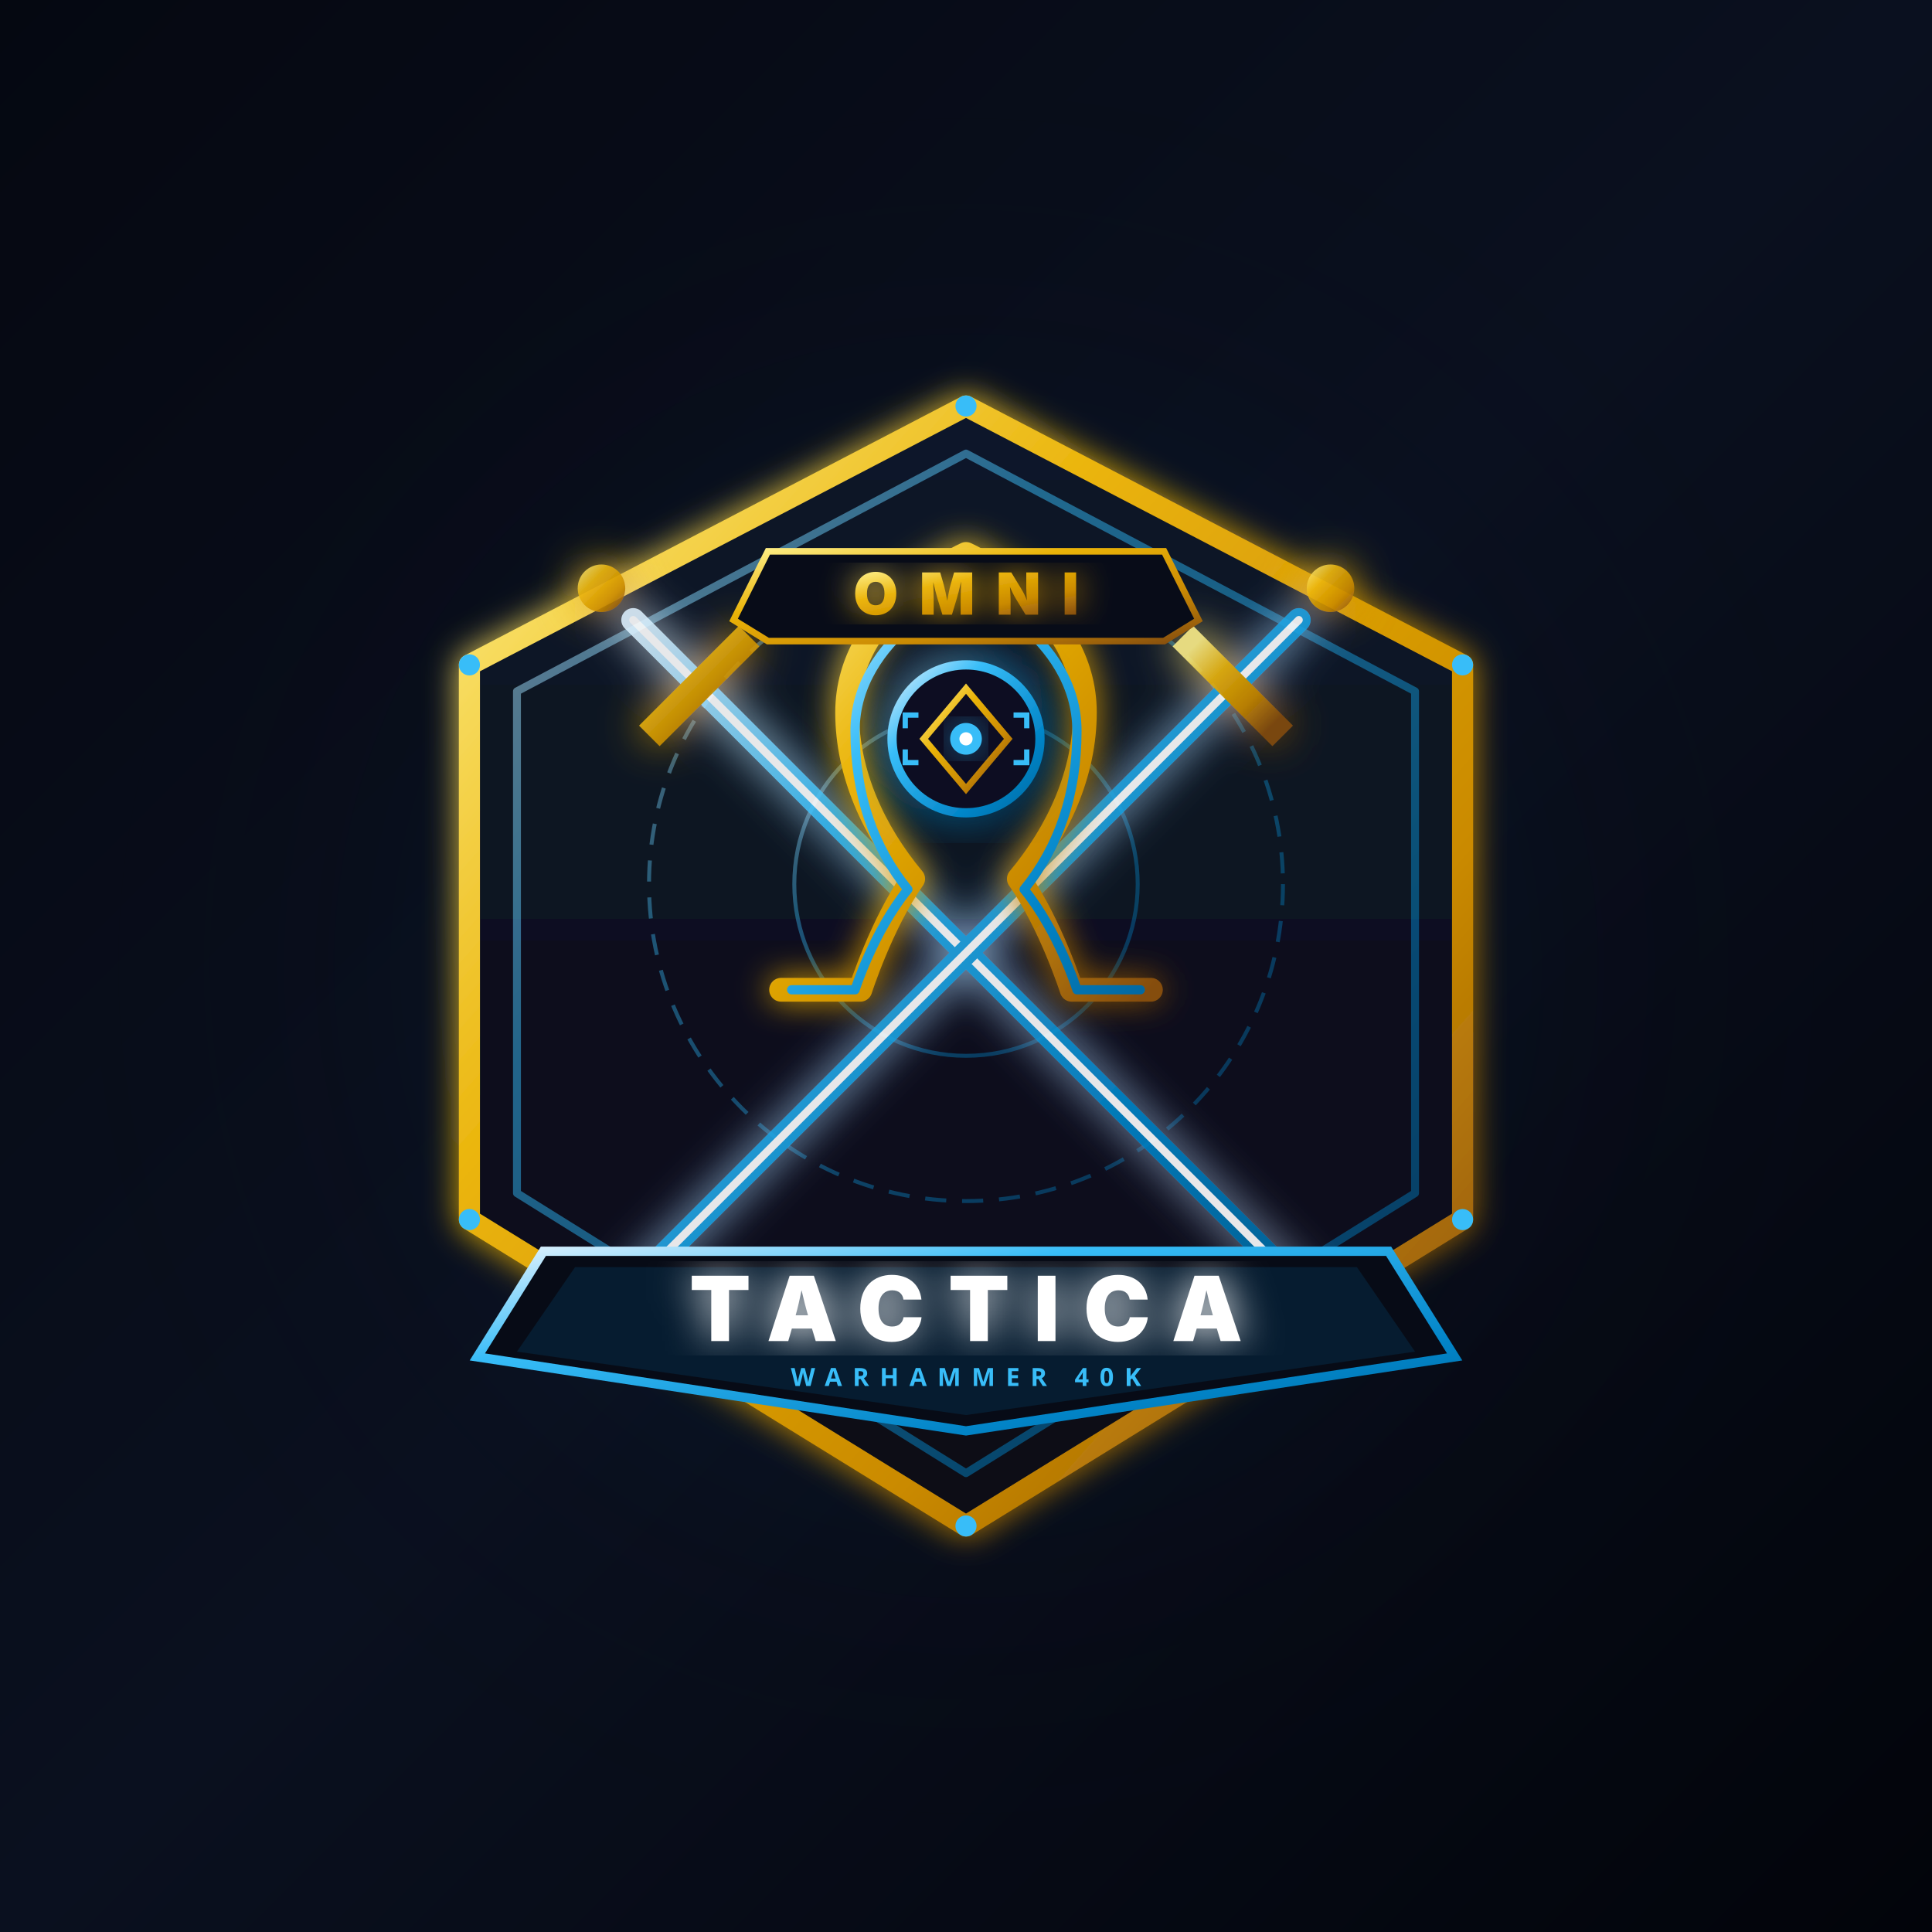
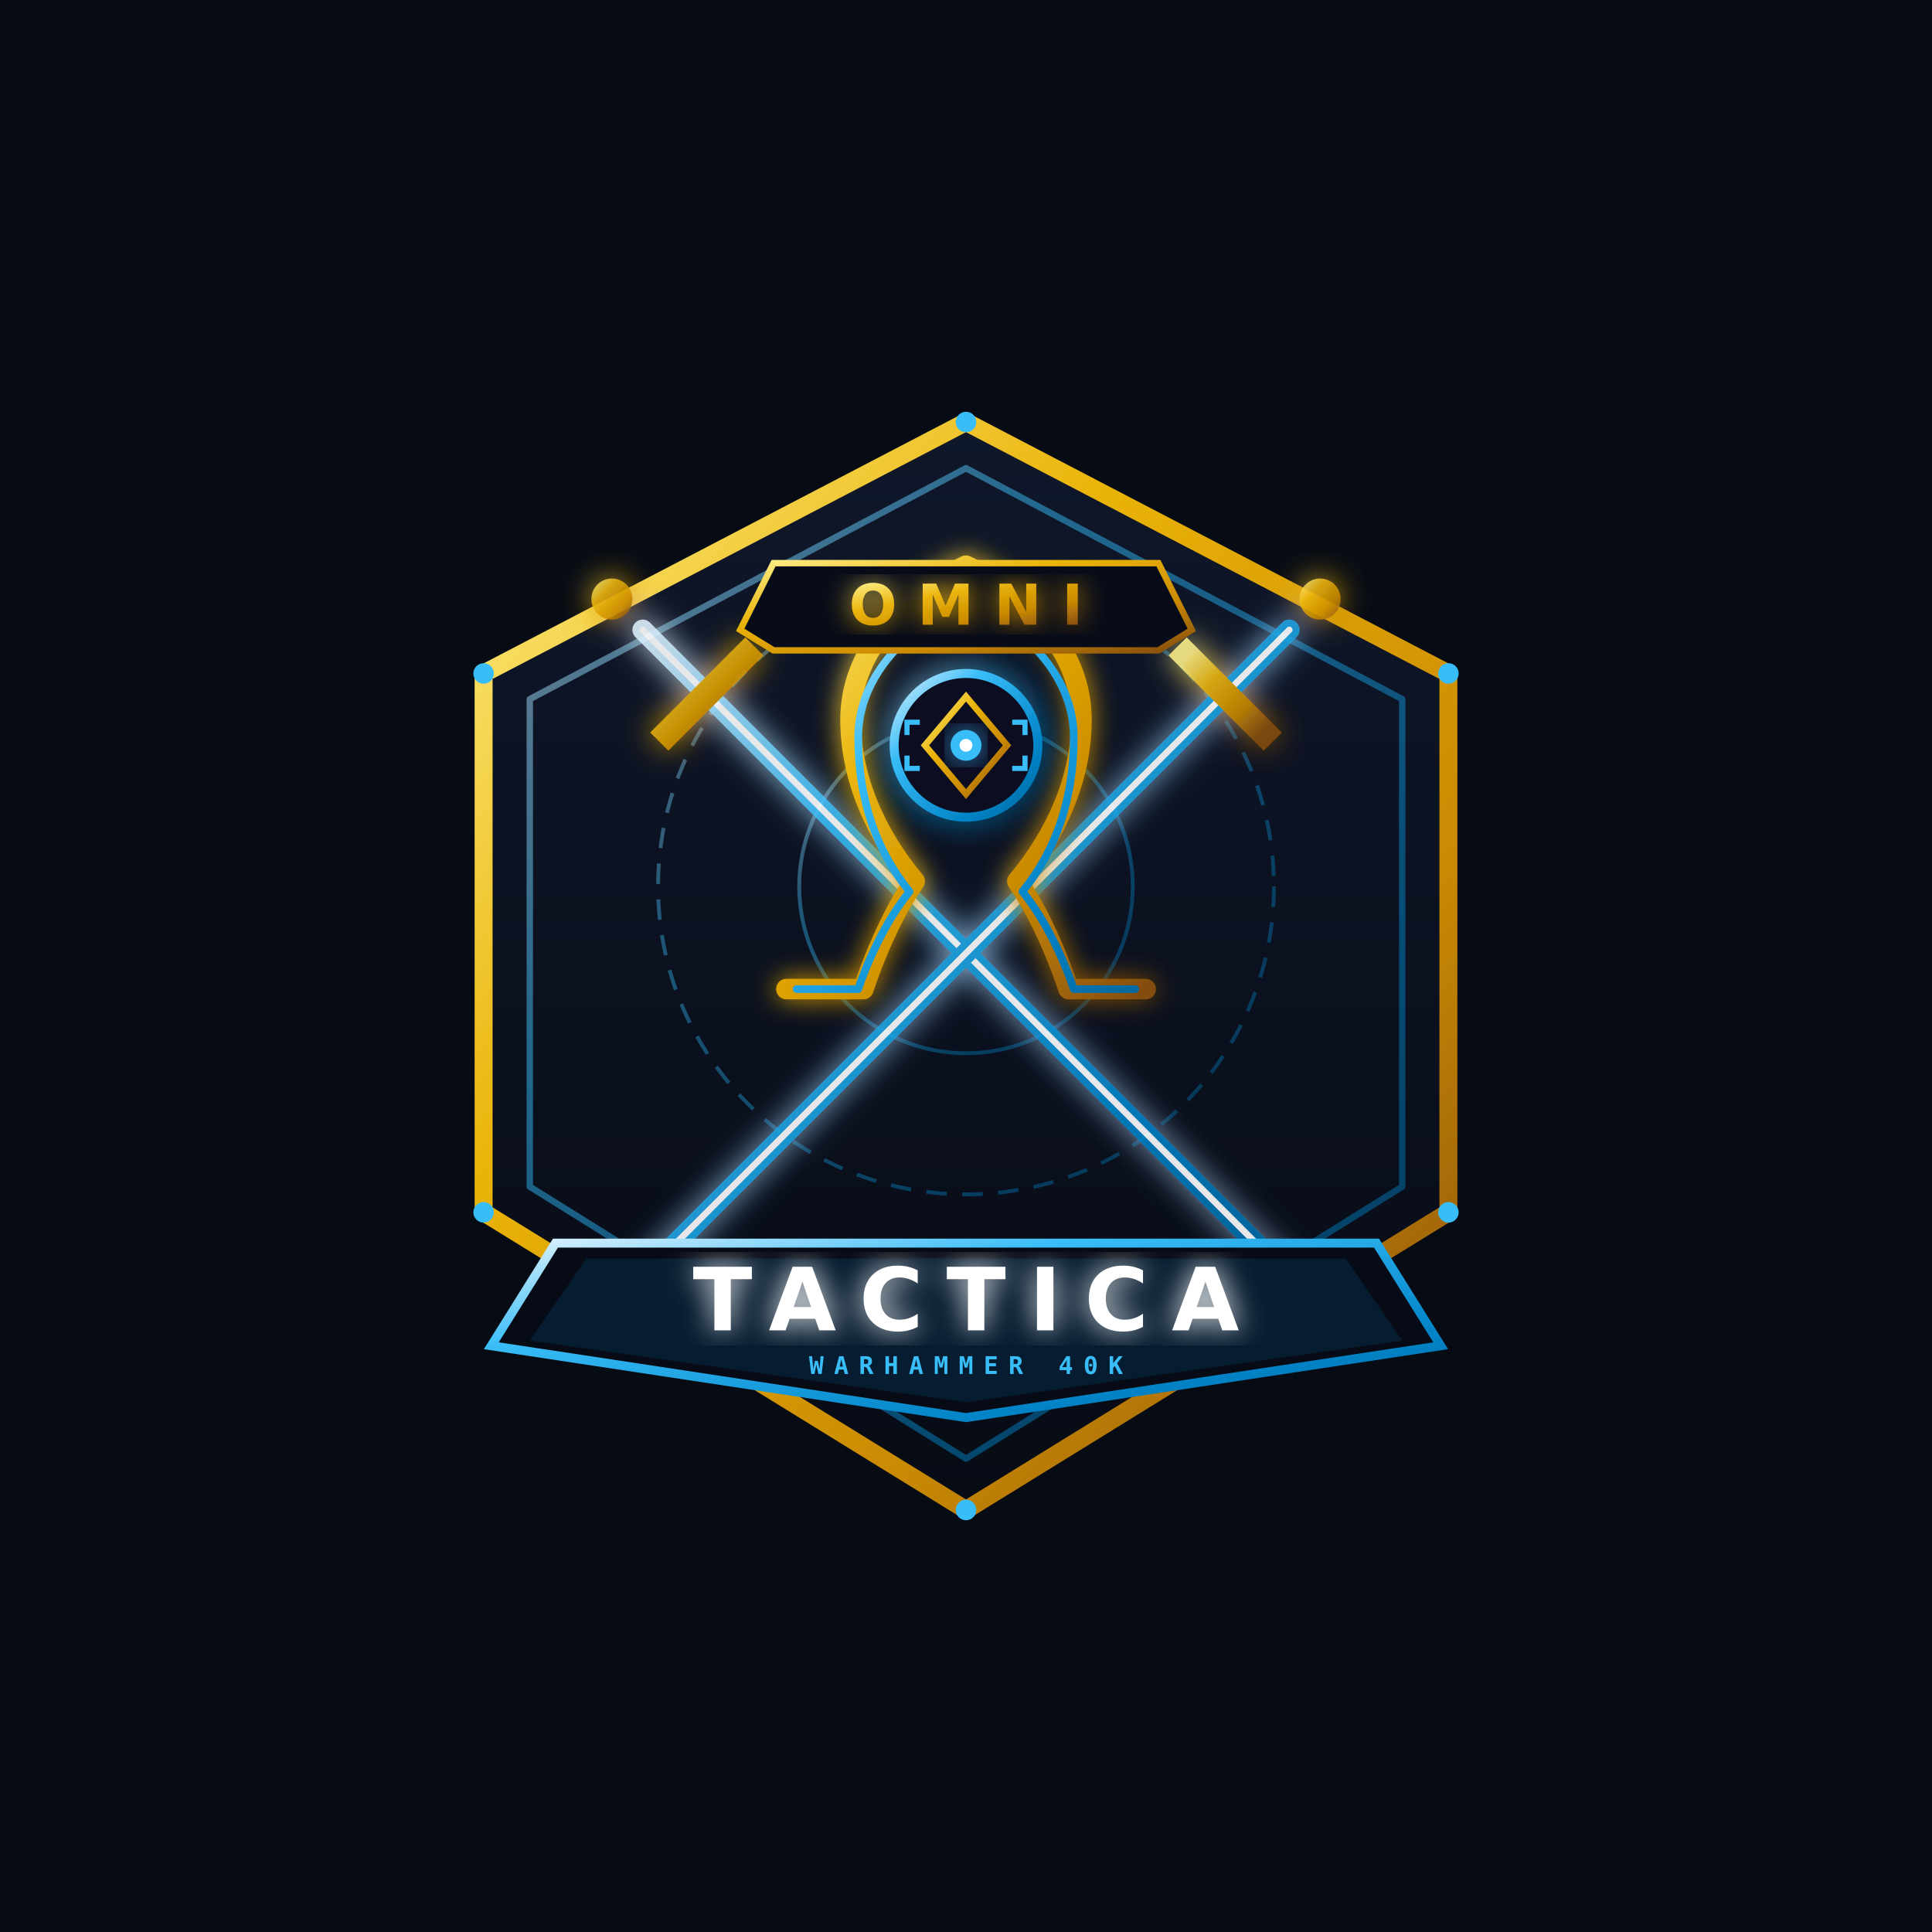
<svg xmlns="http://www.w3.org/2000/svg" viewBox="0 0 512 512" width="100%" height="100%">
  <defs>
    <linearGradient id="bgGrad" x1="0%" y1="0%" x2="100%" y2="100%">
      <stop offset="0%" stop-color="#050811" />
      <stop offset="50%" stop-color="#0a101f" />
      <stop offset="100%" stop-color="#02040a" />
    </linearGradient>
-     <radialGradient id="coreGlow" cx="50%" cy="50%" r="50%">
-       <stop offset="0%" stop-color="#0284c7" stop-opacity="0.2" />
-       <stop offset="70%" stop-color="#0a101f" stop-opacity="0.05" />
-       <stop offset="100%" stop-color="#050811" stop-opacity="0" />
-     </radialGradient>
    <linearGradient id="goldGrad" x1="0%" y1="0%" x2="100%" y2="100%">
      <stop offset="0%" stop-color="#fef08a" />
      <stop offset="35%" stop-color="#eab308" />
      <stop offset="70%" stop-color="#ca8a04" />
      <stop offset="100%" stop-color="#854d0e" />
    </linearGradient>
    <linearGradient id="cyanGrad" x1="0%" y1="0%" x2="100%" y2="100%">
      <stop offset="0%" stop-color="#e0f2fe" />
      <stop offset="30%" stop-color="#38bdf8" />
      <stop offset="75%" stop-color="#0284c7" />
      <stop offset="100%" stop-color="#0369a1" />
    </linearGradient>
    <linearGradient id="shieldGrad" x1="0%" y1="0%" x2="0%" y2="100%">
      <stop offset="0%" stop-color="#0f172a" />
      <stop offset="100%" stop-color="#070b14" />
    </linearGradient>
    <filter id="cyanGlow" x="-20%" y="-20%" width="140%" height="140%">
-       <feGaussianBlur stdDeviation="8" result="blur" />
+       <feGaussianBlur stdDeviation="6" result="blur" />
      <feComposite in="SourceGraphic" in2="blur" operator="over" />
    </filter>
    <filter id="goldGlow" x="-20%" y="-20%" width="140%" height="140%">
-       <feGaussianBlur stdDeviation="6" result="blur" />
+       <feGaussianBlur stdDeviation="5" result="blur" />
      <feComposite in="SourceGraphic" in2="blur" operator="over" />
    </filter>
  </defs>
-   <rect width="512" height="512" fill="url(#bgGrad)" />
-   <rect width="512" height="512" fill="url(#coreGlow)" />
-   <g transform="translate(256, 256) scale(0.70) translate(-256, -256)">
-     <polygon points="256,44 444,142 444,352 256,468 68,352 68,142" fill="url(#shieldGrad)" stroke="url(#goldGrad)" stroke-width="8" stroke-linejoin="round" filter="url(#goldGlow)" />
-     <polygon points="256,62 426,152 426,342 256,448 86,342 86,152" fill="none" stroke="url(#cyanGrad)" stroke-width="3" stroke-opacity="0.5" stroke-linejoin="round" />
+   <rect width="512" height="512" fill="#070b14" />
+   <g transform="translate(256, 256) scale(0.68) translate(-256, -256)">
+     <polygon points="256,44 444,142 444,352 256,468 68,352 68,142" fill="url(#shieldGrad)" stroke="url(#goldGrad)" stroke-width="7" stroke-linejoin="round" />
+     <polygon points="256,62 426,152 426,342 256,448 86,342 86,152" fill="none" stroke="url(#cyanGrad)" stroke-width="2.5" stroke-opacity="0.5" stroke-linejoin="round" />
    <g opacity="0.4">
      <circle cx="256" cy="225" r="120" fill="none" stroke="url(#cyanGrad)" stroke-width="1.5" stroke-dasharray="8 6" />
      <circle cx="256" cy="225" r="65" fill="none" stroke="url(#cyanGrad)" stroke-width="1.5" />
      <line x1="256" y1="95" x2="256" y2="355" stroke="url(#cyanGrad)" stroke-width="1.5" stroke-dasharray="4 4" />
      <line x1="126" y1="225" x2="386" y2="225" stroke="url(#cyanGrad)" stroke-width="1.5" stroke-dasharray="4 4" />
    </g>
    <g opacity="0.9" filter="url(#cyanGlow)">
-       <line x1="130" y1="125" x2="382" y2="377" stroke="url(#cyanGrad)" stroke-width="9" stroke-linecap="round" />
-       <line x1="130" y1="125" x2="382" y2="377" stroke="#ffffff" stroke-width="3" stroke-linecap="round" />
-       <line x1="140" y1="165" x2="170" y2="135" stroke="url(#goldGrad)" stroke-width="11" stroke-linecap="square" />
-       <circle cx="118" cy="113" r="9" fill="url(#goldGrad)" />
-       <line x1="382" y1="125" x2="130" y2="377" stroke="url(#cyanGrad)" stroke-width="9" stroke-linecap="round" />
-       <line x1="382" y1="125" x2="130" y2="377" stroke="#ffffff" stroke-width="3" stroke-linecap="round" />
-       <line x1="372" y1="165" x2="342" y2="135" stroke="url(#goldGrad)" stroke-width="11" stroke-linecap="square" />
-       <circle cx="394" cy="113" r="9" fill="url(#goldGrad)" />
+       <line x1="130" y1="125" x2="382" y2="377" stroke="url(#cyanGrad)" stroke-width="8" stroke-linecap="round" />
+       <line x1="130" y1="125" x2="382" y2="377" stroke="#ffffff" stroke-width="2.5" stroke-linecap="round" />
+       <line x1="140" y1="165" x2="170" y2="135" stroke="url(#goldGrad)" stroke-width="10" stroke-linecap="square" />
+       <circle cx="118" cy="113" r="8" fill="url(#goldGrad)" />
+       <line x1="382" y1="125" x2="130" y2="377" stroke="url(#cyanGrad)" stroke-width="8" stroke-linecap="round" />
+       <line x1="382" y1="125" x2="130" y2="377" stroke="#ffffff" stroke-width="2.5" stroke-linecap="round" />
+       <line x1="372" y1="165" x2="342" y2="135" stroke="url(#goldGrad)" stroke-width="10" stroke-linecap="square" />
+       <circle cx="394" cy="113" r="8" fill="url(#goldGrad)" />
    </g>
    <g transform="translate(256, 215)">
-       <path d="M -70,50 L -40,50 C -40,50 -32,25 -20,8 C -35,-10 -45,-32 -45,-55 C -45,-95 0,-115 0,-115 C 0,-115 45,-95 45,-55 C 45,-32 35,-10 20,8 C 32,25 40,50 40,50 L 70,50" fill="none" stroke="url(#goldGrad)" stroke-width="9" stroke-linecap="round" stroke-linejoin="round" filter="url(#goldGlow)" />
-       <path d="M -66,50 L -42,50 C -42,50 -35,28 -22,12 C -35,-4 -42,-24 -42,-48 C -42,-84 0,-102 0,-102 C 0,-102 42,-84 42,-48 C 42,-24 35,-4 22,12 C 35,28 42,50 42,50 L 66,50" fill="none" stroke="url(#cyanGrad)" stroke-width="3.5" stroke-linecap="round" stroke-linejoin="round" />
+       <path d="M -70,50 L -40,50 C -40,50 -32,25 -20,8 C -35,-10 -45,-32 -45,-55 C -45,-95 0,-115 0,-115 C 0,-115 45,-95 45,-55 C 45,-32 35,-10 20,8 C 32,25 40,50 40,50 L 70,50" fill="none" stroke="url(#goldGrad)" stroke-width="8" stroke-linecap="round" stroke-linejoin="round" filter="url(#goldGlow)" />
+       <path d="M -66,50 L -42,50 C -42,50 -35,28 -22,12 C -35,-4 -42,-24 -42,-48 C -42,-84 0,-102 0,-102 C 0,-102 42,-84 42,-48 C 42,-24 35,-4 22,12 C 35,28 42,50 42,50 L 66,50" fill="none" stroke="url(#cyanGrad)" stroke-width="3" stroke-linecap="round" stroke-linejoin="round" />
      <circle cx="0" cy="-45" r="28" fill="#0b1120" stroke="url(#cyanGrad)" stroke-width="3.5" filter="url(#cyanGlow)" />
      <polygon points="0,-64 16,-45 0,-26 -16,-45" fill="none" stroke="url(#goldGrad)" stroke-width="2.5" />
      <circle cx="0" cy="-45" r="6" fill="#38bdf8" filter="url(#cyanGlow)" />
      <circle cx="0" cy="-45" r="2.5" fill="#ffffff" />
      <path d="M -18,-54 L -23,-54 L -23,-49" fill="none" stroke="#38bdf8" stroke-width="2" />
      <path d="M 18,-54 L 23,-54 L 23,-49" fill="none" stroke="#38bdf8" stroke-width="2" />
      <path d="M -18,-36 L -23,-36 L -23,-41" fill="none" stroke="#38bdf8" stroke-width="2" />
      <path d="M 18,-36 L 23,-36 L 23,-41" fill="none" stroke="#38bdf8" stroke-width="2" />
    </g>
    <g transform="translate(256, 115)">
      <polygon points="-75,-16 75,-16 88,10 75,18 -75,18 -88,10" fill="#080c18" stroke="url(#goldGrad)" stroke-width="2.5" />
-       <text x="0" y="8" font-family="'Inter', 'JetBrains Mono', 'Segoe UI', sans-serif" font-size="22" font-weight="900" letter-spacing="8" fill="url(#goldGrad)" text-anchor="middle" filter="url(#goldGlow)">OMNI</text>
+       <text x="0" y="8" font-family="DejaVu Sans, Arial, sans-serif" font-size="22" font-weight="900" letter-spacing="8" fill="url(#goldGrad)" text-anchor="middle" filter="url(#goldGlow)">OMNI</text>
    </g>
    <g transform="translate(256, 388)">
      <polygon points="-160,-24 160,-24 185,16 0,44 -185,16" fill="#070b16" stroke="url(#cyanGrad)" stroke-width="3.5" />
      <polygon points="-148,-18 148,-18 170,14 0,38 -170,14" fill="rgba(2,132,199,0.15)" />
-       <text x="0" y="10" font-family="'Inter', 'JetBrains Mono', 'Segoe UI', sans-serif" font-size="34" font-weight="900" letter-spacing="9" fill="#ffffff" text-anchor="middle" filter="url(#cyanGlow)">TACTICA</text>
-       <text x="0" y="27" font-family="'JetBrains Mono', 'Segoe UI', monospace" font-size="9.5" font-weight="800" letter-spacing="4" fill="#38bdf8" text-anchor="middle">WARHAMMER 40K</text>
+       <text x="0" y="10" font-family="DejaVu Sans, Arial, sans-serif" font-size="34" font-weight="900" letter-spacing="9" fill="#ffffff" text-anchor="middle" filter="url(#cyanGlow)">TACTICA</text>
+       <text x="0" y="27" font-family="DejaVu Sans Mono, monospace" font-size="9.5" font-weight="800" letter-spacing="4" fill="#38bdf8" text-anchor="middle">WARHAMMER 40K</text>
    </g>
    <circle cx="256" cy="44" r="4" fill="#38bdf8" />
    <circle cx="444" cy="142" r="4" fill="#38bdf8" />
    <circle cx="444" cy="352" r="4" fill="#38bdf8" />
    <circle cx="256" cy="468" r="4" fill="#38bdf8" />
    <circle cx="68" cy="352" r="4" fill="#38bdf8" />
    <circle cx="68" cy="142" r="4" fill="#38bdf8" />
  </g>
</svg>
